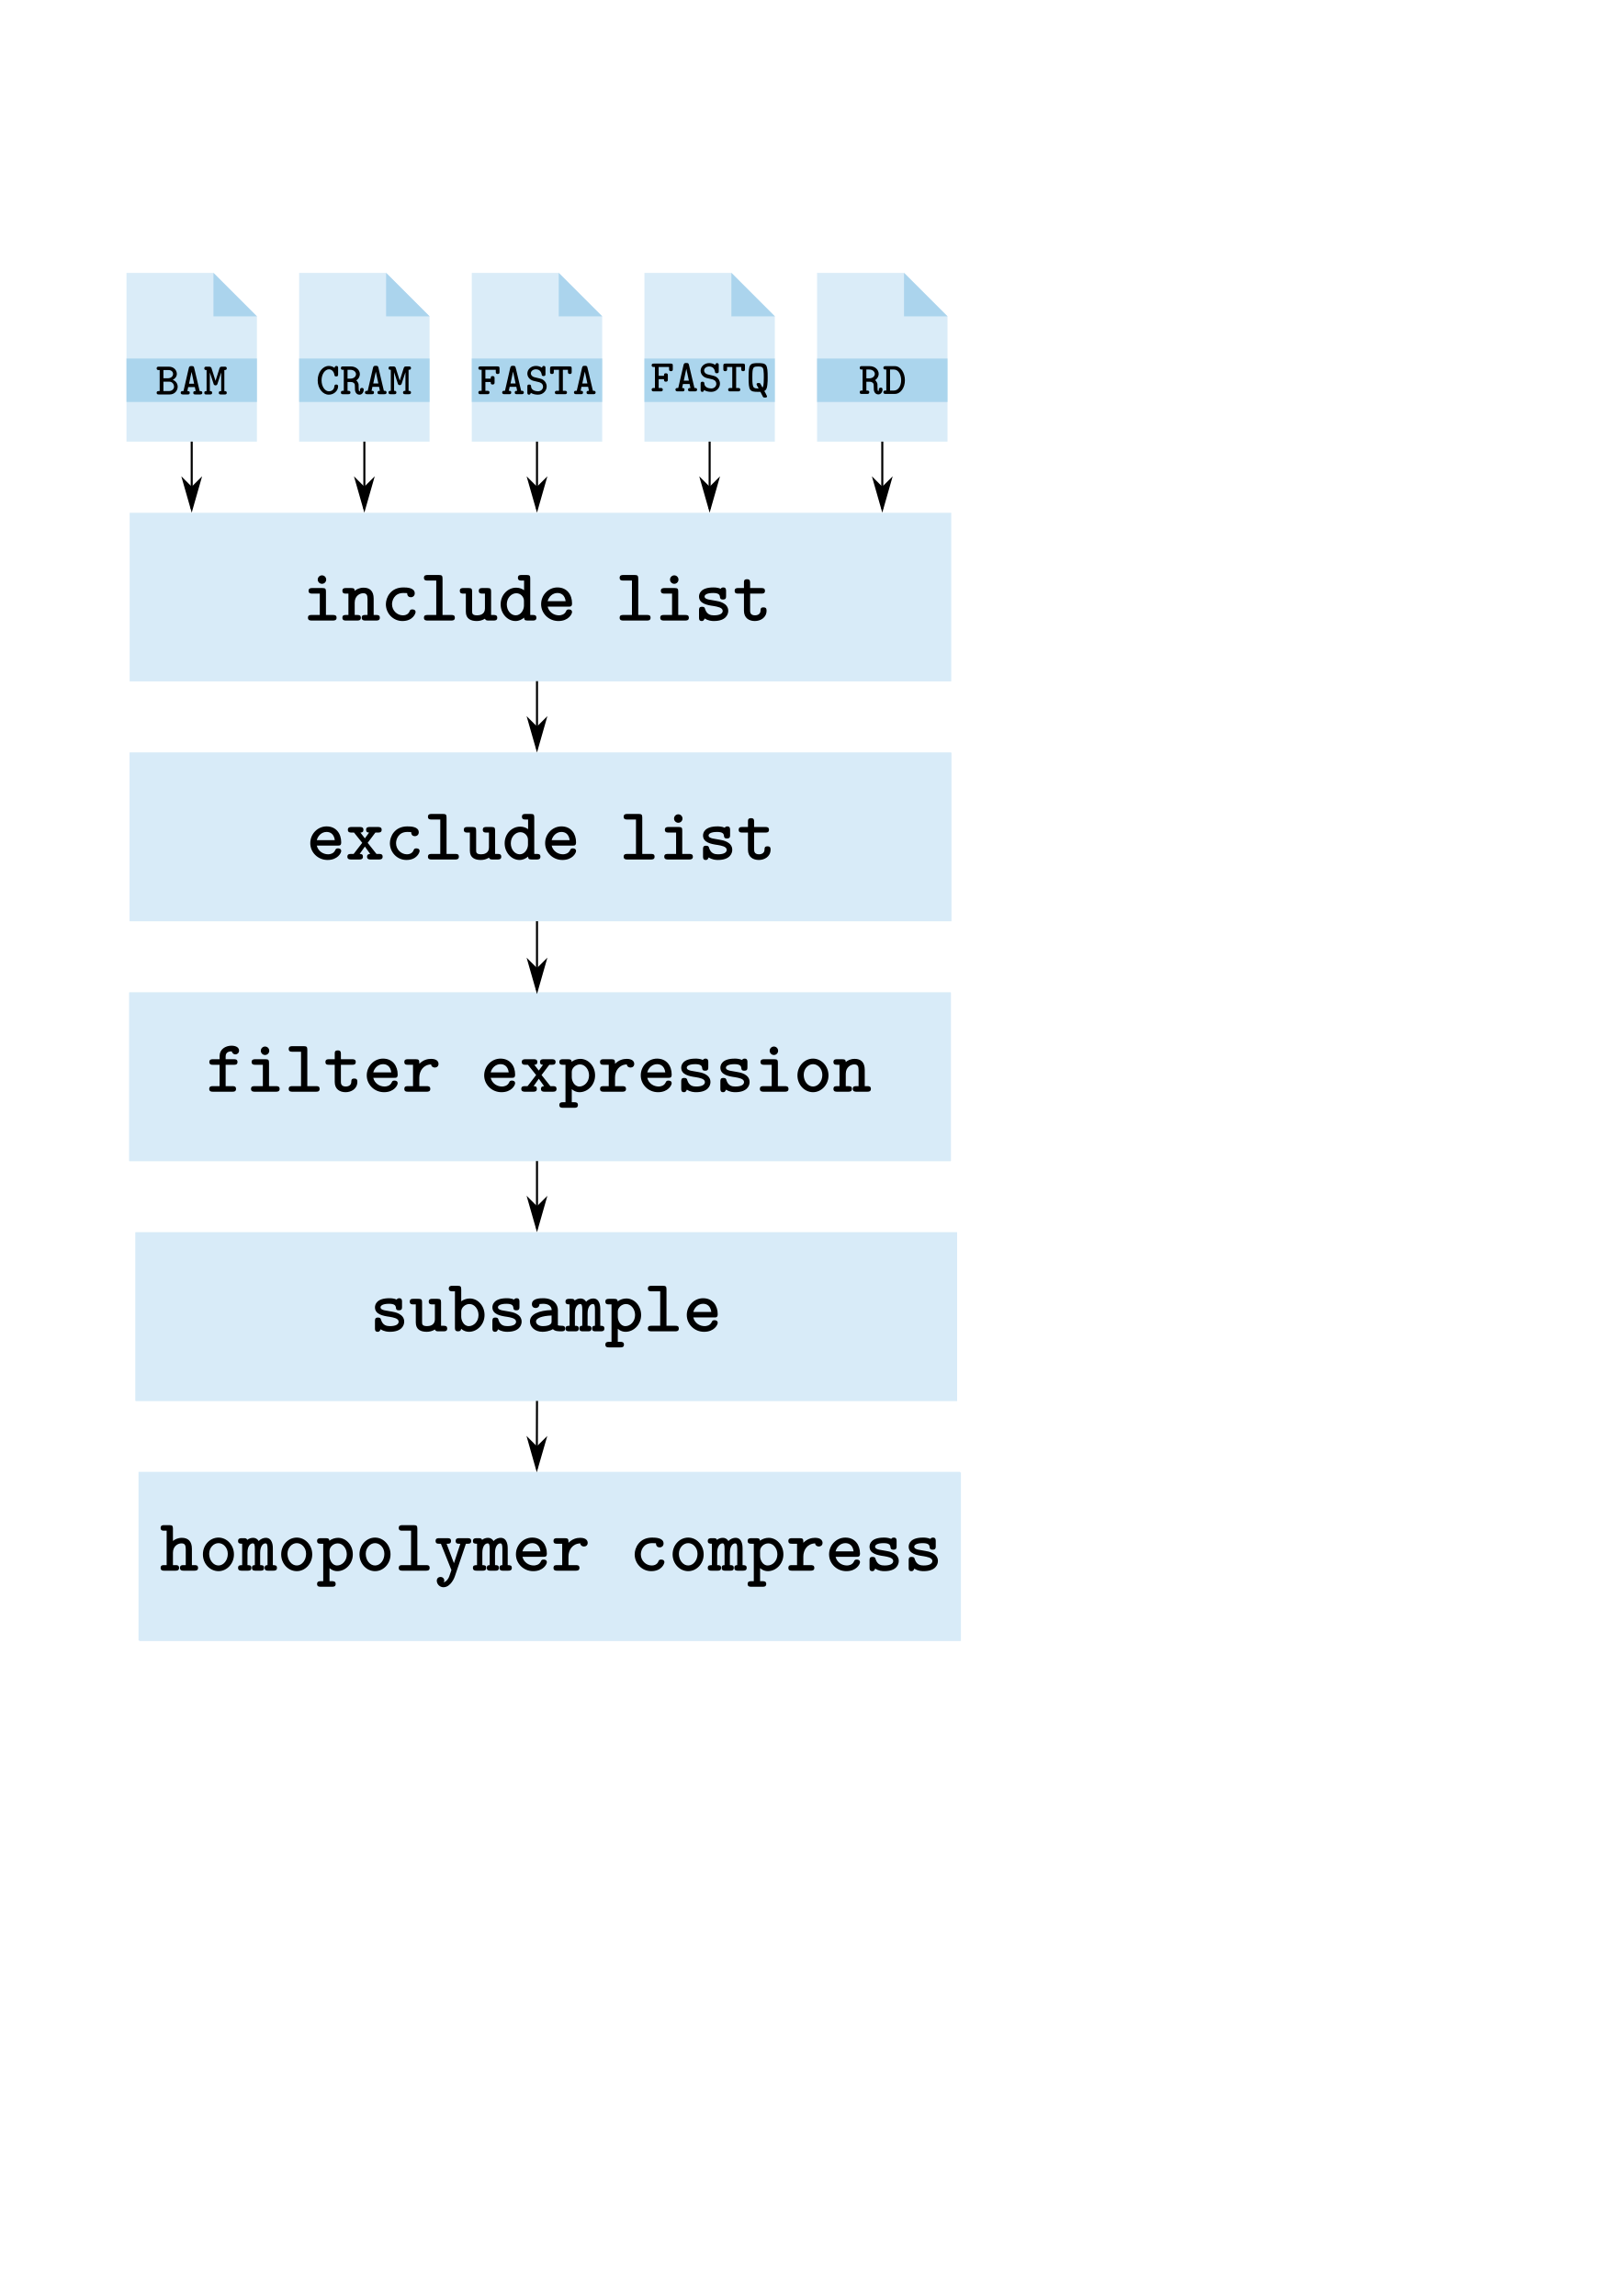
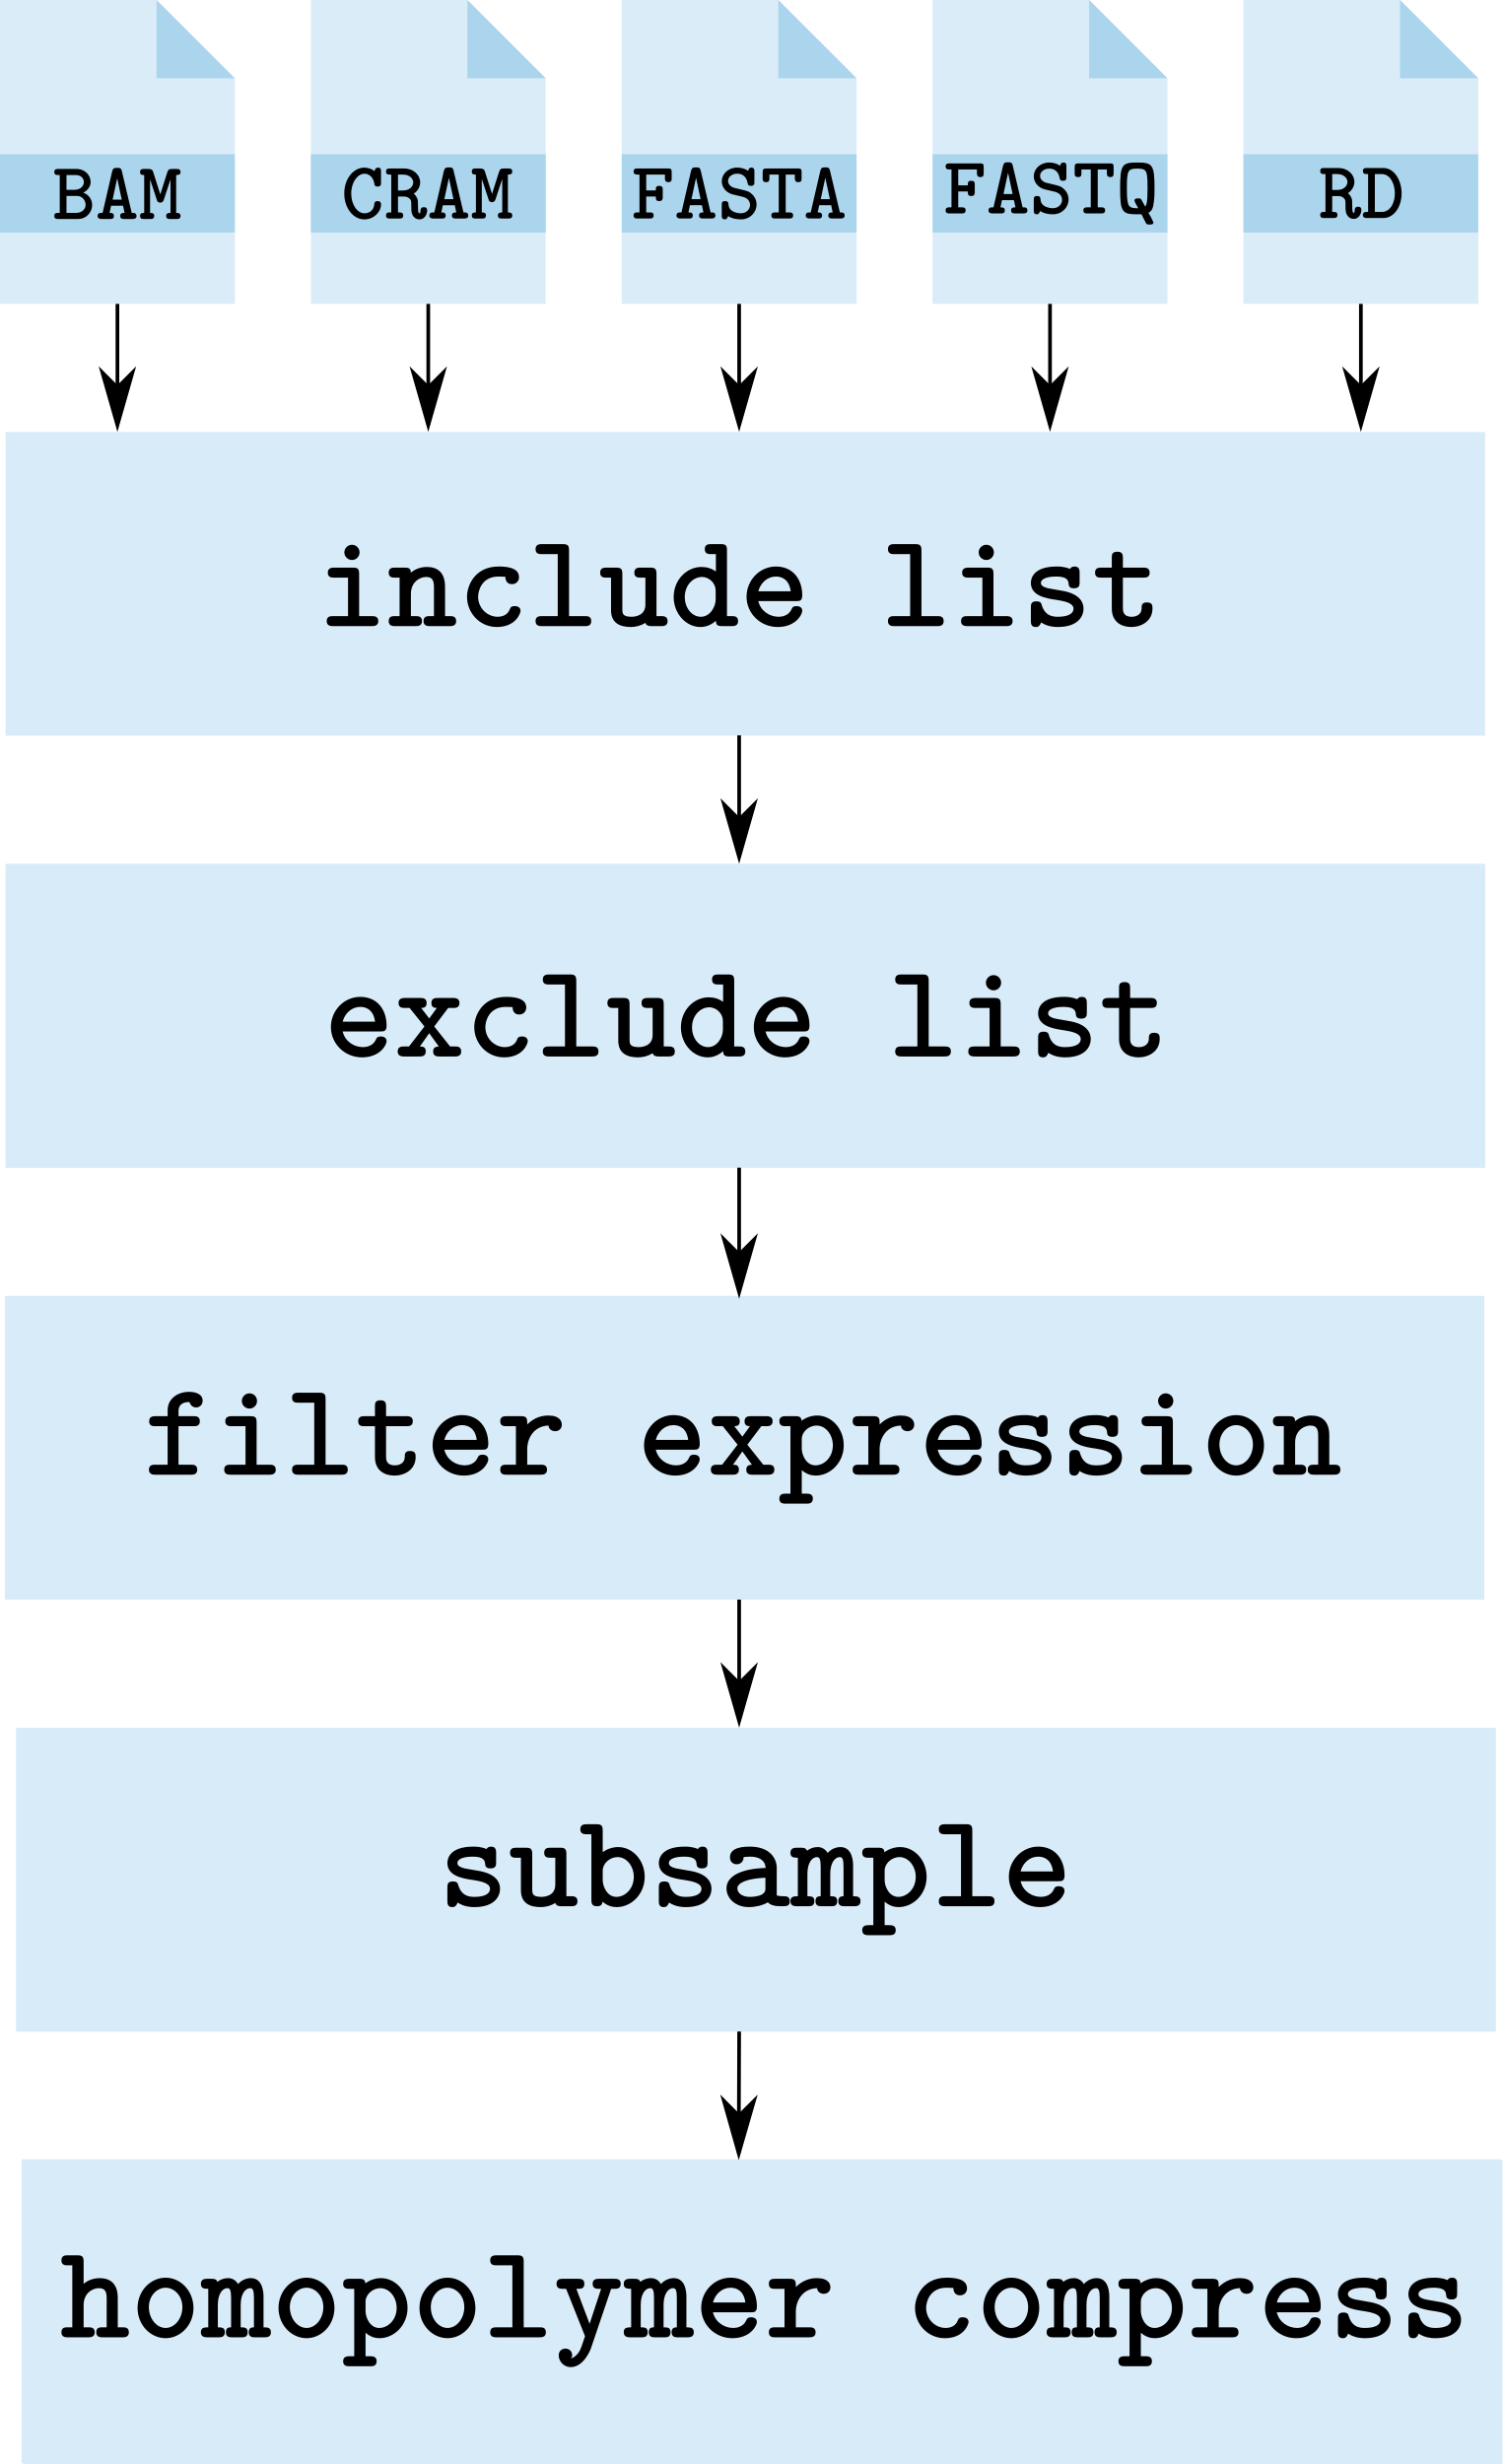
- <svg xmlns="http://www.w3.org/2000/svg" width="210mm" height="297mm" viewBox="0 0 210 297" version="1.1" id="svg5">
+ <svg xmlns="http://www.w3.org/2000/svg" width="107.919mm" height="176.978mm" viewBox="0 0 107.919 176.978" version="1.1" id="svg5">
  <defs id="defs2">
-     <marker style="overflow:visible;" id="marker1298" refX="0.0" refY="0.0" orient="auto">
-       <path transform="scale(0.8) rotate(180) translate(12.5,0)" style="fill-rule:evenodd;fill:context-stroke;stroke:context-stroke;stroke-width:1.0pt;" d="M 0.0,0.0 L 5.0,-5.0 L -12.5,0.0 L 5.0,5.0 L 0.0,0.0 z " id="path892" />
+     <marker style="overflow:visible" id="marker1298" refX="0" refY="0" orient="auto">
+       <path transform="matrix(-0.8,0,0,-0.8,-10,0)" style="fill:context-stroke;fill-rule:evenodd;stroke:context-stroke;stroke-width:1pt" d="M 0,0 5,-5 -12.5,0 5,5 Z" id="path892" />
    </marker>
-     <marker style="overflow:visible;" id="Arrow1Lend" refX="0.0" refY="0.0" orient="auto">
-       <path transform="scale(0.8) rotate(180) translate(12.5,0)" style="fill-rule:evenodd;fill:context-stroke;stroke:context-stroke;stroke-width:1.0pt;" d="M 0.0,0.0 L 5.0,-5.0 L -12.5,0.0 L 5.0,5.0 L 0.0,0.0 z " id="path36356" />
+     <marker style="overflow:visible" id="Arrow1Lend" refX="0" refY="0" orient="auto">
+       <path transform="matrix(-0.8,0,0,-0.8,-10,0)" style="fill:context-stroke;fill-rule:evenodd;stroke:context-stroke;stroke-width:1pt" d="M 0,0 5,-5 -12.5,0 5,5 Z" id="path36356" />
    </marker>
    <marker style="overflow:visible" id="marker1298-3" refX="0" refY="0" orient="auto">
      <path transform="matrix(-0.8,0,0,-0.8,-10,0)" style="fill:context-stroke;fill-rule:evenodd;stroke:context-stroke;stroke-width:1pt" d="M 0,0 5,-5 -12.5,0 5,5 Z" id="path892-3" />
    </marker>
    <marker style="overflow:visible" id="marker1298-3-8" refX="0" refY="0" orient="auto">
      <path transform="matrix(-0.8,0,0,-0.8,-10,0)" style="fill:context-stroke;fill-rule:evenodd;stroke:context-stroke;stroke-width:1pt" d="M 0,0 5,-5 -12.5,0 5,5 Z" id="path892-3-6" />
    </marker>
    <marker style="overflow:visible" id="marker1298-3-8-4" refX="0" refY="0" orient="auto">
      <path transform="matrix(-0.8,0,0,-0.8,-10,0)" style="fill:context-stroke;fill-rule:evenodd;stroke:context-stroke;stroke-width:1pt" d="M 0,0 5,-5 -12.5,0 5,5 Z" id="path892-3-6-8" />
    </marker>
    <marker style="overflow:visible" id="marker1298-3-8-4-8" refX="0" refY="0" orient="auto">
      <path transform="matrix(-0.8,0,0,-0.8,-10,0)" style="fill:context-stroke;fill-rule:evenodd;stroke:context-stroke;stroke-width:1pt" d="M 0,0 5,-5 -12.5,0 5,5 Z" id="path892-3-6-8-9" />
    </marker>
    <marker style="overflow:visible" id="marker1298-3-8-4-7" refX="0" refY="0" orient="auto">
      <path transform="matrix(-0.8,0,0,-0.8,-10,0)" style="fill:context-stroke;fill-rule:evenodd;stroke:context-stroke;stroke-width:1pt" d="M 0,0 5,-5 -12.5,0 5,5 Z" id="path892-3-6-8-6" />
    </marker>
    <marker style="overflow:visible" id="marker1298-3-8-4-7-3" refX="0" refY="0" orient="auto">
      <path transform="matrix(-0.8,0,0,-0.8,-10,0)" style="fill:context-stroke;fill-rule:evenodd;stroke:context-stroke;stroke-width:1pt" d="M 0,0 5,-5 -12.5,0 5,5 Z" id="path892-3-6-8-6-0" />
    </marker>
    <marker style="overflow:visible" id="marker1298-3-8-4-7-3-0" refX="0" refY="0" orient="auto">
      <path transform="matrix(-0.8,0,0,-0.8,-10,0)" style="fill:context-stroke;fill-rule:evenodd;stroke:context-stroke;stroke-width:1pt" d="M 0,0 5,-5 -12.5,0 5,5 Z" id="path892-3-6-8-6-0-9" />
    </marker>
    <marker style="overflow:visible" id="marker1298-3-8-4-7-3-5" refX="0" refY="0" orient="auto">
      <path transform="matrix(-0.8,0,0,-0.8,-10,0)" style="fill:context-stroke;fill-rule:evenodd;stroke:context-stroke;stroke-width:1pt" d="M 0,0 5,-5 -12.5,0 5,5 Z" id="path892-3-6-8-6-0-4" />
    </marker>
  </defs>
-   <g id="layer1">
+   <g id="layer1" transform="translate(-16.36118,-35.29722)">
    <g id="g4714">
      <g id="g30989">
        <g id="g29274" style="vector-effect:non-scaling-stroke;stroke-width:7e-05;stroke-miterlimit:4;stroke-dasharray:none;-inkscape-stroke:hairline">
          <path id="rect868-8-8-8-3" style="vector-effect:non-scaling-stroke;fill:#daecf8;stroke:#000000;stroke-width:7e-05;stroke-miterlimit:4;stroke-dasharray:none;stroke-opacity:1;-inkscape-stroke:hairline" d="m 105.676,35.297 h 11.245 l 5.622,5.622 v 16.206 h -8.434 -8.434 z" />
          <path id="rect8392-9-6-9-0" style="vector-effect:non-scaling-stroke;fill:#abd4ed;fill-opacity:1;stroke:#000000;stroke-width:7e-05;stroke-miterlimit:4;stroke-dasharray:none;stroke-opacity:1;-inkscape-stroke:hairline" d="m 116.921,35.297 5.622,5.622 v 0 h -5.622 z" />
          <rect style="vector-effect:non-scaling-stroke;fill:#abd5ed;fill-opacity:1;stroke:#000000;stroke-width:7e-05;stroke-miterlimit:4;stroke-dasharray:none;stroke-opacity:1;-inkscape-stroke:hairline" id="rect8938-6-0-7-3" width="16.867" height="5.622" x="105.676" y="46.377" />
          <text xml:space="preserve" style="font-style:normal;font-variant:normal;font-weight:bold;font-stretch:normal;font-size:5.895px;line-height:1.25;font-family:'Latin Modern Mono Light';-inkscape-font-specification:'Latin Modern Mono Light, Bold';font-variant-ligatures:normal;font-variant-caps:normal;font-variant-numeric:normal;font-variant-east-asian:normal;word-spacing:0px;vector-effect:non-scaling-stroke;stroke:#000000;stroke-width:7e-05;stroke-miterlimit:4;stroke-dasharray:none;stroke-opacity:1;-inkscape-stroke:hairline" x="111.065" y="50.956" id="text50132-4-4-7-0">
            <tspan id="tspan1187" x="111.065" y="50.956">RD</tspan>
          </text>
        </g>
        <g id="g29996" transform="translate(-0.7682186,-0.139146)">
          <path id="rect868-8-8-8-3-2" style="vector-effect:non-scaling-stroke;fill:#daecf8;stroke:#000000;stroke-width:7e-05;stroke-miterlimit:4;stroke-dasharray:none;stroke-opacity:1;-inkscape-stroke:hairline" d="m 84.115,35.436 h 11.245 l 5.622,5.622 V 57.264 h -8.434 -8.434 z" />
          <path id="rect8392-9-6-9-0-8" style="vector-effect:non-scaling-stroke;fill:#abd4ed;fill-opacity:1;stroke:#000000;stroke-width:7e-05;stroke-miterlimit:4;stroke-dasharray:none;stroke-opacity:1;-inkscape-stroke:hairline" d="m 95.36,35.436 5.622,5.622 v 0 h -5.622 z" />
          <rect style="vector-effect:non-scaling-stroke;fill:#abd5ed;fill-opacity:1;stroke:#000000;stroke-width:7e-05;stroke-miterlimit:4;stroke-dasharray:none;stroke-opacity:1;-inkscape-stroke:hairline" id="rect8938-6-0-7-3-3" width="16.867" height="5.622" x="84.115" y="46.516" />
          <text xml:space="preserve" style="font-style:normal;font-variant:normal;font-weight:bold;font-stretch:normal;font-size:5.895px;line-height:1.25;font-family:'Latin Modern Mono Light';-inkscape-font-specification:'Latin Modern Mono Light, Bold';font-variant-ligatures:normal;font-variant-caps:normal;font-variant-numeric:normal;font-variant-east-asian:normal;word-spacing:0px;vector-effect:non-scaling-stroke;stroke:#000000;stroke-width:7e-05;stroke-miterlimit:4;stroke-dasharray:none;stroke-opacity:1;-inkscape-stroke:hairline" x="84.895" y="50.765" id="text50132-4-4-7-0-8">
            <tspan id="tspan29989" x="84.895" y="50.765">FASTQ</tspan>
          </text>
        </g>
        <g id="g30165" transform="translate(-2.163918,0.04923)">
          <path id="rect868-8-8-8-3-2-4" style="vector-effect:non-scaling-stroke;fill:#daecf8;stroke:#000000;stroke-width:7e-05;stroke-miterlimit:4;stroke-dasharray:none;stroke-opacity:1;-inkscape-stroke:hairline" d="m 63.182,35.248 h 11.245 l 5.622,5.622 v 16.206 h -8.434 -8.434 z" />
          <path id="rect8392-9-6-9-0-8-9" style="vector-effect:non-scaling-stroke;fill:#abd4ed;fill-opacity:1;stroke:#000000;stroke-width:7e-05;stroke-miterlimit:4;stroke-dasharray:none;stroke-opacity:1;-inkscape-stroke:hairline" d="m 74.427,35.248 5.622,5.622 v 0 h -5.622 z" />
          <rect style="vector-effect:non-scaling-stroke;fill:#abd5ed;fill-opacity:1;stroke:#000000;stroke-width:7e-05;stroke-miterlimit:4;stroke-dasharray:none;stroke-opacity:1;-inkscape-stroke:hairline" id="rect8938-6-0-7-3-3-9" width="16.867" height="5.622" x="63.182" y="46.327" />
          <text xml:space="preserve" style="font-style:normal;font-variant:normal;font-weight:bold;font-stretch:normal;font-size:5.895px;line-height:1.25;font-family:'Latin Modern Mono Light';-inkscape-font-specification:'Latin Modern Mono Light, Bold';font-variant-ligatures:normal;font-variant-caps:normal;font-variant-numeric:normal;font-variant-east-asian:normal;word-spacing:0px;vector-effect:non-scaling-stroke;stroke:#000000;stroke-width:7e-05;stroke-miterlimit:4;stroke-dasharray:none;stroke-opacity:1;-inkscape-stroke:hairline" x="63.879" y="50.942" id="text50132-4-4-7-0-8-3">
            <tspan id="tspan30158" x="63.879" y="50.942">FASTA</tspan>
          </text>
        </g>
        <g id="g30334" transform="translate(-2.942331,-0.081337)">
          <path id="rect868-8-8-8-3-2-4-5" style="vector-effect:non-scaling-stroke;fill:#daecf8;stroke:#000000;stroke-width:7e-05;stroke-miterlimit:4;stroke-dasharray:none;stroke-opacity:1;-inkscape-stroke:hairline" d="m 41.632,35.379 h 11.245 l 5.622,5.622 v 16.206 h -8.434 -8.434 z" />
          <path id="rect8392-9-6-9-0-8-9-0" style="vector-effect:non-scaling-stroke;fill:#abd4ed;fill-opacity:1;stroke:#000000;stroke-width:7e-05;stroke-miterlimit:4;stroke-dasharray:none;stroke-opacity:1;-inkscape-stroke:hairline" d="m 52.877,35.379 5.622,5.622 v 0 h -5.622 z" />
          <rect style="vector-effect:non-scaling-stroke;fill:#abd5ed;fill-opacity:1;stroke:#000000;stroke-width:7e-05;stroke-miterlimit:4;stroke-dasharray:none;stroke-opacity:1;-inkscape-stroke:hairline" id="rect8938-6-0-7-3-3-9-2" width="16.867" height="5.622" x="41.632" y="46.458" />
          <text xml:space="preserve" style="font-style:normal;font-variant:normal;font-weight:bold;font-stretch:normal;font-size:5.895px;line-height:1.25;font-family:'Latin Modern Mono Light';-inkscape-font-specification:'Latin Modern Mono Light, Bold';font-variant-ligatures:normal;font-variant-caps:normal;font-variant-numeric:normal;font-variant-east-asian:normal;word-spacing:0px;vector-effect:non-scaling-stroke;stroke:#000000;stroke-width:7e-05;stroke-miterlimit:4;stroke-dasharray:none;stroke-opacity:1;-inkscape-stroke:hairline" x="43.812" y="51.073" id="text50132-4-4-7-0-8-3-9">
            <tspan id="tspan30327" x="43.812" y="51.073">CRAM</tspan>
          </text>
        </g>
        <g id="g30539" transform="translate(0,-5.126281)">
          <path id="rect868-8-8-8-3-2-4-5-5" style="vector-effect:non-scaling-stroke;fill:#daecf8;stroke:#000000;stroke-width:7e-05;stroke-miterlimit:4;stroke-dasharray:none;stroke-opacity:1;-inkscape-stroke:hairline" d="m 16.361,40.424 h 11.245 l 5.622,5.622 v 16.206 h -8.434 -8.434 z" />
          <path id="rect8392-9-6-9-0-8-9-0-1" style="vector-effect:non-scaling-stroke;fill:#abd4ed;fill-opacity:1;stroke:#000000;stroke-width:7e-05;stroke-miterlimit:4;stroke-dasharray:none;stroke-opacity:1;-inkscape-stroke:hairline" d="m 27.606,40.424 5.622,5.622 v 0 h -5.622 z" />
          <rect style="vector-effect:non-scaling-stroke;fill:#abd5ed;fill-opacity:1;stroke:#000000;stroke-width:7e-05;stroke-miterlimit:4;stroke-dasharray:none;stroke-opacity:1;-inkscape-stroke:hairline" id="rect8938-6-0-7-3-3-9-2-7" width="16.867" height="5.622" x="16.361" y="51.503" />
          <text xml:space="preserve" style="font-style:normal;font-variant:normal;font-weight:bold;font-stretch:normal;font-size:5.895px;line-height:1.25;font-family:'Latin Modern Mono Light';-inkscape-font-specification:'Latin Modern Mono Light, Bold';font-variant-ligatures:normal;font-variant-caps:normal;font-variant-numeric:normal;font-variant-east-asian:normal;word-spacing:0px;vector-effect:non-scaling-stroke;stroke:#000000;stroke-width:7e-05;stroke-miterlimit:4;stroke-dasharray:none;stroke-opacity:1;-inkscape-stroke:hairline" x="20.138" y="56.15" id="text50132-4-4-7-0-8-3-9-4">
            <tspan id="tspan30532" x="20.138" y="56.15">BAM</tspan>
          </text>
        </g>
      </g>
      <g id="g30994" transform="translate(0,3.632643)">
        <path id="rect30677" style="vector-effect:non-scaling-stroke;fill:#d8ebf8;stroke:#000000;stroke-width:0.011;-inkscape-stroke:hairline" d="M 16.769,62.698 H 69.898 123.028 V 84.508 H 69.898 16.769 Z" />
        <text xml:space="preserve" style="font-style:normal;font-variant:normal;font-weight:bold;font-stretch:normal;font-size:9.643px;line-height:1.25;font-family:'Latin Modern Mono Light';-inkscape-font-specification:'Latin Modern Mono Light, Bold';font-variant-ligatures:normal;font-variant-caps:normal;font-variant-numeric:normal;font-variant-east-asian:normal;word-spacing:0px;vector-effect:non-scaling-stroke;stroke-width:0.007;stroke-miterlimit:4;stroke-dasharray:none;-inkscape-stroke:hairline" x="39.109" y="76.636" id="text3658-1-5-1-1-6">
          <tspan id="tspan18890" x="39.109" y="76.636">include list</tspan>
        </text>
      </g>
      <g id="g31018" transform="translate(0,1.6148885e-5)">
        <rect style="fill:#d8ebf8;fill-opacity:1;stroke-width:0.144" id="rect1218-6-1-9-9" width="106.259" height="21.81" x="17.914" y="190.392" />
        <path id="rect30677-1" style="vector-effect:non-scaling-stroke;fill:#d8ebf8;stroke:#000000;stroke-width:0.011;-inkscape-stroke:hairline" d="m 18.022,190.465 h 53.129 53.129 v 21.81 H 18.022 Z" />
        <text xml:space="preserve" style="font-style:normal;font-variant:normal;font-weight:bold;font-stretch:normal;font-size:9.643px;line-height:1.25;font-family:'Latin Modern Mono Light';-inkscape-font-specification:'Latin Modern Mono Light, Bold';font-variant-ligatures:normal;font-variant-caps:normal;font-variant-numeric:normal;font-variant-east-asian:normal;word-spacing:0px;stroke-width:0.241" x="20.666" y="203.173" id="text3658-1-5-1-1">
          <tspan id="tspan17582" x="20.666" y="203.173" style="stroke-width:0.241">homopolymer compress</tspan>
        </text>
      </g>
      <g id="g31012" transform="translate(0,-1.958004)">
        <rect style="fill:#d8ebf8;fill-opacity:1;stroke-width:0.144" id="rect1218-6-1-9" width="106.259" height="21.81" x="17.529" y="161.362" />
        <path id="rect30677-1-4" style="vector-effect:non-scaling-stroke;fill:#d8ebf8;stroke:#000000;stroke-width:0.011;-inkscape-stroke:hairline" d="m 17.529,161.362 h 53.129 53.129 v 21.81 H 70.659 17.529 Z" />
        <text xml:space="preserve" style="font-style:normal;font-variant:normal;font-weight:bold;font-stretch:normal;font-size:9.643px;line-height:1.25;font-family:'Latin Modern Mono Light';-inkscape-font-specification:'Latin Modern Mono Light, Bold';font-variant-ligatures:normal;font-variant-caps:normal;font-variant-numeric:normal;font-variant-east-asian:normal;word-spacing:0px;stroke-width:0.241" x="47.823" y="174.171" id="text3658-1-5-1-1-4">
          <tspan id="tspan24382" x="47.823" y="174.171">subsample</tspan>
        </text>
      </g>
      <g id="g31006" transform="translate(0,-3.261703)">
        <rect style="fill:#d8ebf8;fill-opacity:1;stroke-width:0.144" id="rect1218-6-1" width="106.259" height="21.81" x="16.716" y="131.641" />
        <path id="rect30677-1-4-6" style="vector-effect:non-scaling-stroke;fill:#d8ebf8;stroke:#000000;stroke-width:0.011;-inkscape-stroke:hairline" d="m 16.716,131.641 h 53.129 53.129 v 21.81 H 69.846 16.716 Z" />
        <text xml:space="preserve" style="font-style:normal;font-variant:normal;font-weight:bold;font-stretch:normal;font-size:9.643px;line-height:1.25;font-family:'Latin Modern Mono Light';-inkscape-font-specification:'Latin Modern Mono Light, Bold';font-variant-ligatures:normal;font-variant-caps:normal;font-variant-numeric:normal;font-variant-east-asian:normal;word-spacing:0px;stroke-width:0.241" x="26.682" y="144.48" id="text3658-1-5-1-1-0">
          <tspan id="tspan23044" x="26.682" y="144.48">filter expression</tspan>
        </text>
      </g>
      <g id="g31000" transform="translate(0,-0.8047474)">
        <rect style="fill:#d8ebf8;fill-opacity:1;stroke-width:0.144" id="rect1218-6" width="106.259" height="21.81" x="16.769" y="98.16" />
        <path id="rect30677-1-4-6-9" style="vector-effect:non-scaling-stroke;fill:#d8ebf8;stroke:#000000;stroke-width:0.011;-inkscape-stroke:hairline" d="m 16.769,98.16 h 53.129 53.129 v 21.81 H 69.898 16.769 Z" />
        <text xml:space="preserve" style="font-style:normal;font-variant:normal;font-weight:bold;font-stretch:normal;font-size:9.643px;line-height:1.25;font-family:'Latin Modern Mono Light';-inkscape-font-specification:'Latin Modern Mono Light, Bold';font-variant-ligatures:normal;font-variant-caps:normal;font-variant-numeric:normal;font-variant-east-asian:normal;word-spacing:0px;stroke-width:0.241" x="39.628" y="111.982" id="text3658-1-5-1-1-2">
          <tspan id="tspan21056" x="39.628" y="111.982">exclude list</tspan>
        </text>
      </g>
      <path style="fill:none;stroke:#000000;stroke-width:0.265px;stroke-linecap:butt;stroke-linejoin:miter;stroke-opacity:1;marker-end:url(#marker1298)" d="m 24.795,57.125 v 8.677" id="path1295" />
      <path style="fill:none;stroke:#000000;stroke-width:0.265px;stroke-linecap:butt;stroke-linejoin:miter;stroke-opacity:1;marker-end:url(#marker1298-3)" d="m 47.123,57.125 v 8.677" id="path1295-3" />
      <path style="fill:none;stroke:#000000;stroke-width:0.265px;stroke-linecap:butt;stroke-linejoin:miter;stroke-opacity:1;marker-end:url(#marker1298-3-8)" d="m 69.452,57.125 v 8.677" id="path1295-3-0" />
      <path style="fill:none;stroke:#000000;stroke-width:0.265px;stroke-linecap:butt;stroke-linejoin:miter;stroke-opacity:1;marker-end:url(#marker1298-3-8-4)" d="m 91.781,57.125 v 8.677" id="path1295-3-0-8" />
      <path style="fill:none;stroke:#000000;stroke-width:0.265px;stroke-linecap:butt;stroke-linejoin:miter;stroke-opacity:1;marker-end:url(#marker1298-3-8-4-8)" d="m 114.11,57.125 v 8.677" id="path1295-3-0-8-7" />
      <path style="fill:none;stroke:#000000;stroke-width:0.265px;stroke-linecap:butt;stroke-linejoin:miter;stroke-opacity:1;marker-end:url(#marker1298-3-8-4-7)" d="m 69.452,88.114 v 8.712" id="path1295-3-0-8-4" />
      <path style="fill:none;stroke:#000000;stroke-width:0.265px;stroke-linecap:butt;stroke-linejoin:miter;stroke-opacity:1;marker-end:url(#marker1298-3-8-4-7-3)" d="m 69.452,119.165 v 8.905" id="path1295-3-0-8-4-3" />
      <path style="fill:none;stroke:#000000;stroke-width:0.265px;stroke-linecap:butt;stroke-linejoin:miter;stroke-opacity:1;marker-end:url(#marker1298-3-8-4-7-3-0)" d="m 69.452,150.19 v 8.685" id="path1295-3-0-8-4-3-2" />
      <path style="fill:none;stroke:#000000;stroke-width:0.265px;stroke-linecap:butt;stroke-linejoin:miter;stroke-opacity:1;marker-end:url(#marker1298-3-8-4-7-3-5)" d="m 69.452,181.214 -0.027,8.722" id="path1295-3-0-8-4-3-0" />
    </g>
  </g>
</svg>
